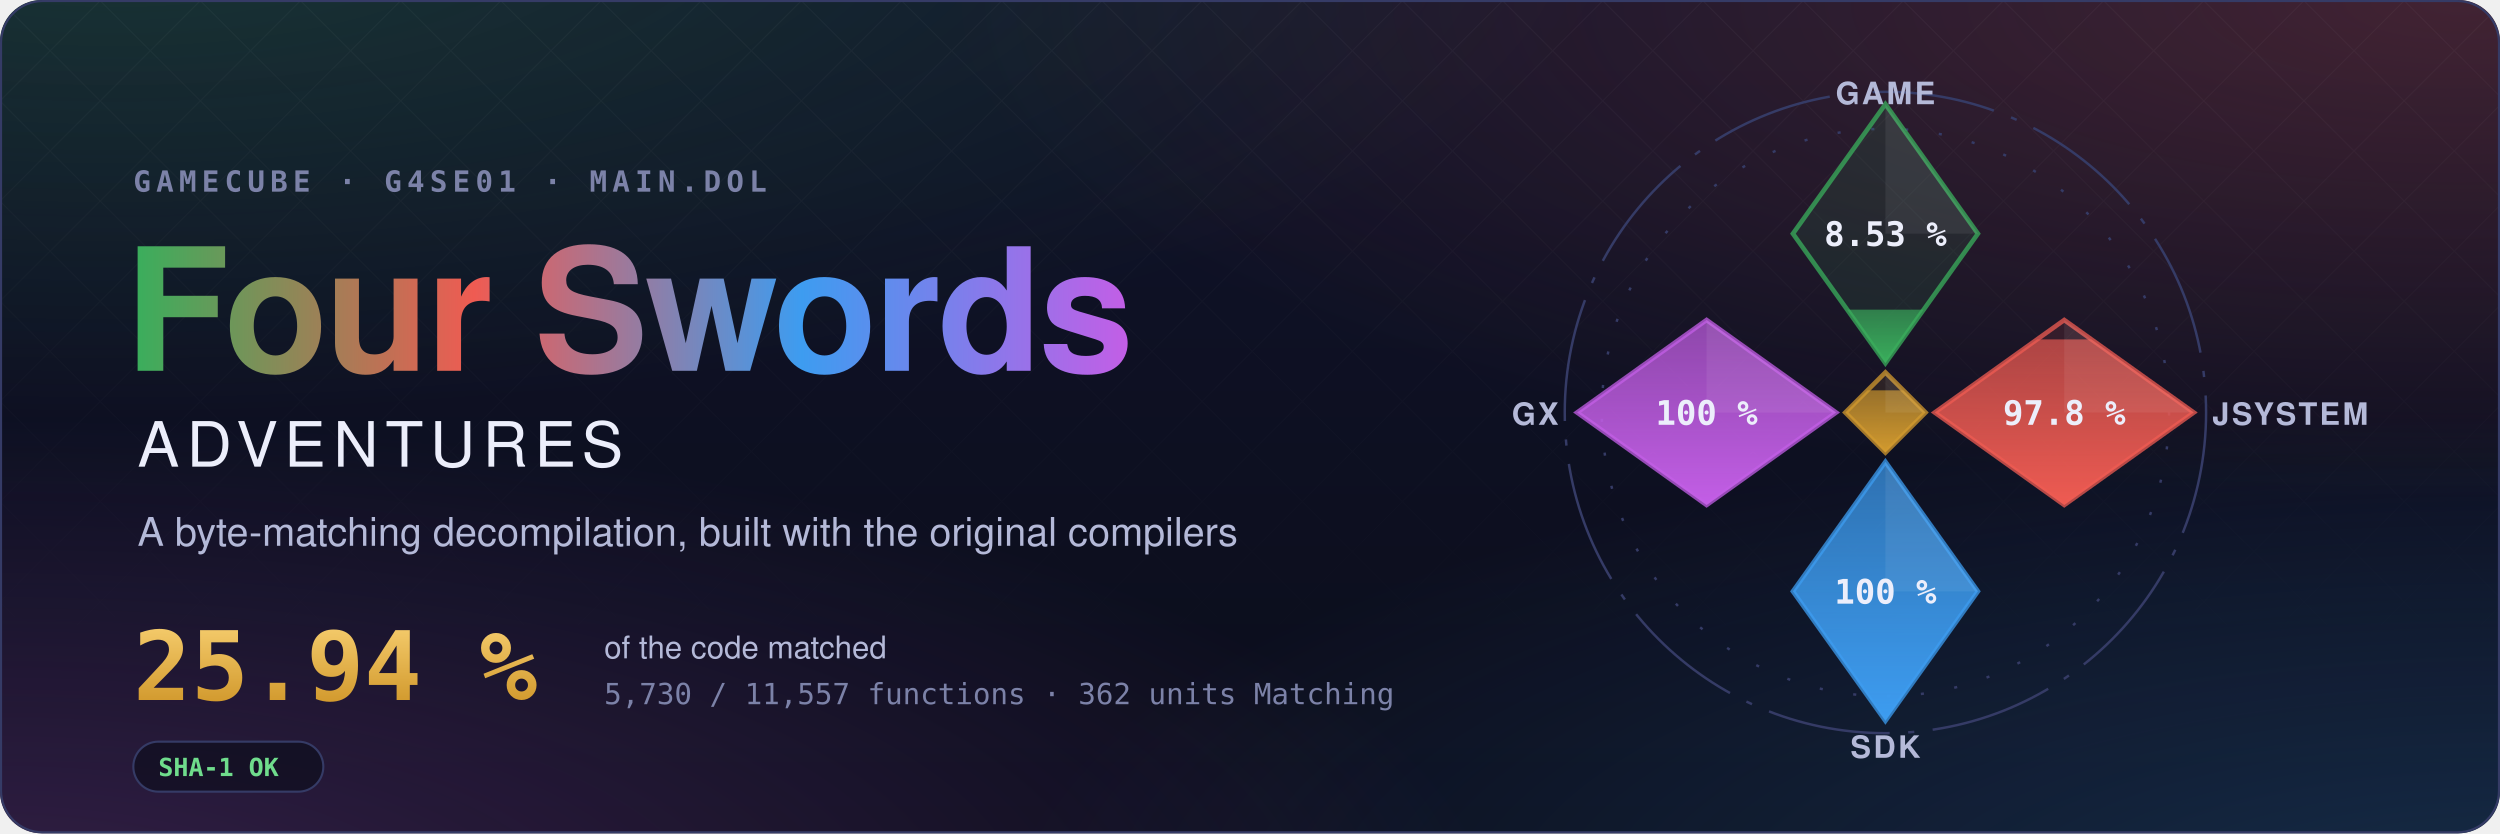
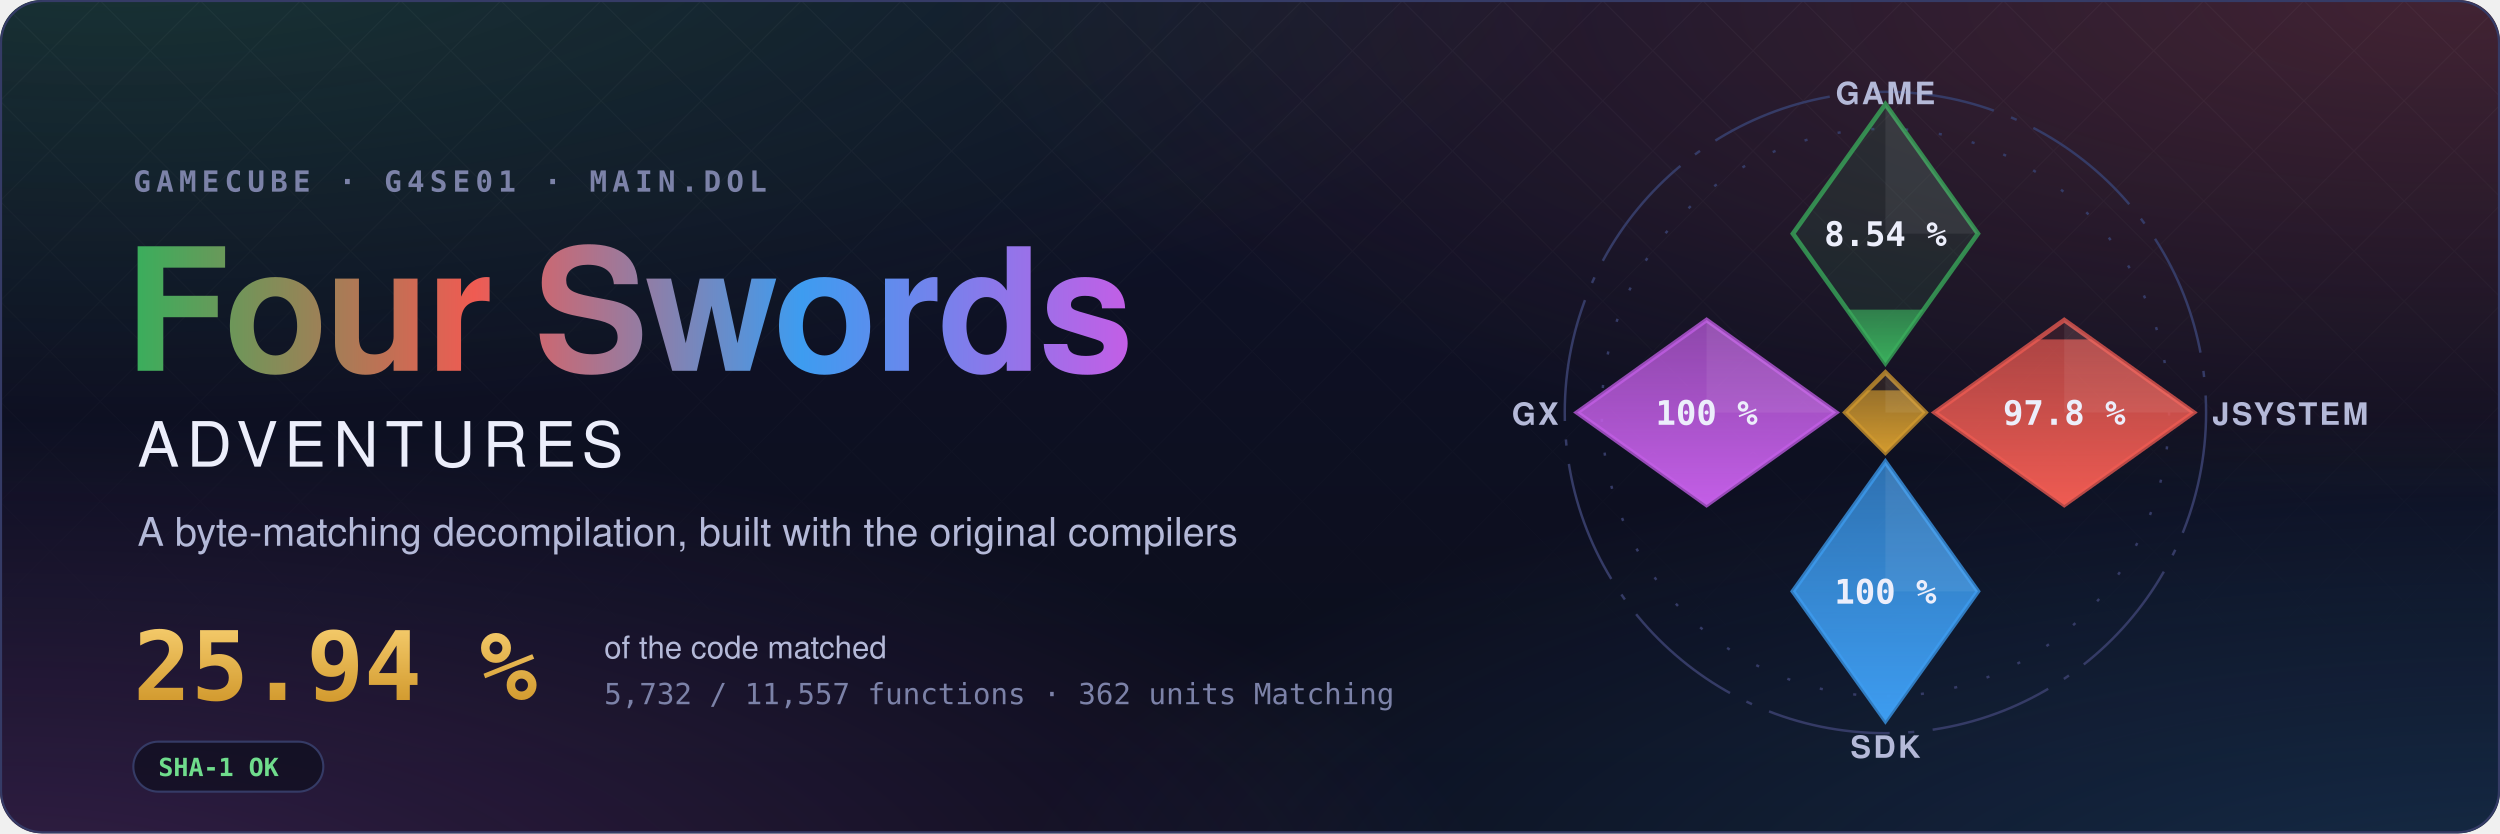
- <svg xmlns="http://www.w3.org/2000/svg" width="1200" height="400" viewBox="0 0 1200 400" role="img" aria-label="Four Swords Adventures decompilation: 25.94 % of the code matched, 5,730 of 11,557 functions">
+ <svg xmlns="http://www.w3.org/2000/svg" width="1200" height="400" viewBox="0 0 1200 400" role="img" aria-label="Four Swords Adventures decompilation: 25.94 % of the code matched, 5,732 of 11,557 functions">
  <style>text { font-family: -apple-system, BlinkMacSystemFont, 'Segoe UI', Helvetica, Arial, sans-serif; } .mono { font-family: ui-monospace, SFMono-Regular, 'SF Mono', Menlo, Consolas, monospace; } .spin { transform-box: fill-box; transform-origin: center; animation: spin 90s linear infinite; } @keyframes spin { to { transform: rotate(360deg); } } .rise { transform-box: fill-box; transform-origin: 50% 100%; animation: rise 1.6s cubic-bezier(.2,.8,.2,1) both; } @keyframes rise { from { transform: scaleY(0); } } @media (prefers-reduced-motion: reduce) { * { animation: none !important; } }</style>
  <defs>
    <radialGradient id="glow0" cx="0.05" cy="-0.1" r="0.6">
      <stop offset="0" stop-color="#3aae5c" stop-opacity="0.22" />
      <stop offset="1" stop-color="#3aae5c" stop-opacity="0" />
    </radialGradient>
    <radialGradient id="glow1" cx="0.98" cy="0.0" r="0.6">
      <stop offset="0" stop-color="#ef5b52" stop-opacity="0.22" />
      <stop offset="1" stop-color="#ef5b52" stop-opacity="0" />
    </radialGradient>
    <radialGradient id="glow2" cx="1.0" cy="1.1" r="0.6">
      <stop offset="0" stop-color="#3d9cf0" stop-opacity="0.22" />
      <stop offset="1" stop-color="#3d9cf0" stop-opacity="0" />
    </radialGradient>
    <radialGradient id="glow3" cx="0.0" cy="1.1" r="0.6">
      <stop offset="0" stop-color="#c35ee6" stop-opacity="0.22" />
      <stop offset="1" stop-color="#c35ee6" stop-opacity="0" />
    </radialGradient>
    <linearGradient id="sky" x1="0" y1="0" x2="0" y2="1">
      <stop offset="0" stop-color="#10132a" />
      <stop offset="1" stop-color="#0b0d1a" />
    </linearGradient>
    <linearGradient id="four" x1="0" y1="0" x2="1" y2="0">
      <stop offset="0" stop-color="#3aae5c" />
      <stop offset="0.34" stop-color="#ef5b52" />
      <stop offset="0.67" stop-color="#3d9cf0" />
      <stop offset="1" stop-color="#c35ee6" />
    </linearGradient>
    <linearGradient id="goldtext" x1="0" y1="0" x2="0" y2="1">
      <stop offset="0" stop-color="#f3c969" />
      <stop offset="1" stop-color="#d29a2e" />
    </linearGradient>
    <pattern id="lattice" width="34" height="34" patternUnits="userSpaceOnUse" patternTransform="rotate(45)">
      <path d="M0 0H34M0 0V34" stroke="#fff" stroke-opacity="0.035" />
    </pattern>
    <linearGradient id="fade" x1="0" y1="0" x2="0" y2="1">
      <stop offset="0" stop-color="#fff" />
      <stop offset="0.8" stop-color="#fff" stop-opacity="0" />
    </linearGradient>
    <mask id="fadeMask">
      <rect width="1200" height="400" fill="url(#fade)" />
    </mask>
    <clipPath id="card">
      <rect width="1200" height="400" rx="20" />
    </clipPath>
  </defs>
  <g clip-path="url(#card)">
    <rect width="1200" height="400" fill="url(#sky)" />
    <rect width="1200" height="400" fill="url(#glow0)" />
    <rect width="1200" height="400" fill="url(#glow1)" />
    <rect width="1200" height="400" fill="url(#glow2)" />
    <rect width="1200" height="400" fill="url(#glow3)" />
    <rect width="1200" height="400" fill="url(#lattice)" mask="url(#fadeMask)" />
  </g>
  <rect x="0.5" y="0.5" width="1199" height="399" rx="20" fill="none" stroke="#353b66" />
  <text x="64" y="92" class="mono" font-size="14" font-weight="600" letter-spacing="0.18em" fill="#7c82a8">GAMECUBE · G4SE01 · MAIN.DOL</text>
  <text x="60" y="178" font-size="82" font-weight="700" letter-spacing="-1.5" fill="url(#four)">Four Swords</text>
  <text x="66" y="224" font-size="30" font-weight="500" letter-spacing="0.12em" fill="#eceefb">ADVENTURES</text>
  <text x="66" y="262" font-size="19" fill="#b4b9d8">A byte-matching decompilation, built with the original compilers</text>
  <text x="64" y="336" class="mono" font-size="46" font-weight="700" fill="url(#goldtext)">25.94 %</text>
  <text x="290" y="316" font-size="15" fill="#b4b9d8">of the code matched</text>
-   <text x="290" y="338" class="mono" font-size="14" fill="#7c82a8">5,730 / 11,557 functions · 362 units Matching</text>
+   <text x="290" y="338" class="mono" font-size="14" fill="#7c82a8">5,732 / 11,557 functions · 362 units Matching</text>
  <g transform="translate(64 356)">
    <rect width="91.2" height="24" rx="12" fill="#0b0d1a" fill-opacity="0.6" stroke="#353b66" />
    <text x="12" y="16.5" class="mono" font-size="12" font-weight="600" fill="#6fdc8c">SHA-1 OK</text>
  </g>
  <defs>
    <clipPath id="ec-game">
      <path d="M0 -100L30 -58L0 -16L-30 -58Z" />
    </clipPath>
    <linearGradient id="eg-game" x1="0" y1="1" x2="0" y2="0">
      <stop offset="0" stop-color="#3aae5c" />
      <stop offset="1" stop-color="#3aae5c" stop-opacity="0.65" />
    </linearGradient>
    <clipPath id="ec-jsystem">
      <path d="M58 -30L100 0L58 30L16 0Z" />
    </clipPath>
    <linearGradient id="eg-jsystem" x1="0" y1="1" x2="0" y2="0">
      <stop offset="0" stop-color="#ef5b52" />
      <stop offset="1" stop-color="#ef5b52" stop-opacity="0.65" />
    </linearGradient>
    <clipPath id="ec-sdk">
      <path d="M0 16L30 58L0 100L-30 58Z" />
    </clipPath>
    <linearGradient id="eg-sdk" x1="0" y1="1" x2="0" y2="0">
      <stop offset="0" stop-color="#3d9cf0" />
      <stop offset="1" stop-color="#3d9cf0" stop-opacity="0.65" />
    </linearGradient>
    <clipPath id="ec-gx">
      <path d="M-58 -30L-16 0L-58 30L-100 0Z" />
    </clipPath>
    <linearGradient id="eg-gx" x1="0" y1="1" x2="0" y2="0">
      <stop offset="0" stop-color="#c35ee6" />
      <stop offset="1" stop-color="#c35ee6" stop-opacity="0.65" />
    </linearGradient>
    <clipPath id="ec-runtime">
      <path d="M0 -13L13 0L0 13L-13 0Z" />
    </clipPath>
    <linearGradient id="eg-runtime" x1="0" y1="1" x2="0" y2="0">
      <stop offset="0" stop-color="#d29a2e" />
      <stop offset="1" stop-color="#d29a2e" stop-opacity="0.65" />
    </linearGradient>
  </defs>
  <g transform="translate(905 198) scale(1.48)">
    <circle class="spin" r="104" fill="none" stroke="#353b66" stroke-width="0.8" stroke-dasharray="40 6 2 6" />
    <circle r="92" fill="none" stroke="#353b66" stroke-width="0.8" stroke-dasharray="1 10" />
    <path d="M0 -100L30 -58L0 -16L-30 -58Z" fill="#3aae5c" fill-opacity="0.12" stroke="#3aae5c" stroke-opacity="0.75" stroke-width="1.5" />
    <g clip-path="url(#ec-game)">
-       <rect class="rise" style="animation-delay:0.20s" x="-30" y="-33.35" width="60" height="17.35" fill="url(#eg-game)" />
+       <rect class="rise" style="animation-delay:0.20s" x="-30" y="-33.36" width="60" height="17.36" fill="url(#eg-game)" />
    </g>
    <path d="M0 -100L30 -58L0 -58Z" fill="#fff" fill-opacity="0.07" />
-     <text x="0" y="-54" text-anchor="middle" font-size="11" font-weight="700" fill="#eceefb" class="mono">8.53 %</text>
+     <text x="0" y="-54" text-anchor="middle" font-size="11" font-weight="700" fill="#eceefb" class="mono">8.54 %</text>
    <text x="0" y="-100" text-anchor="middle" font-size="10" font-weight="600" letter-spacing="0.08em" fill="#b4b9d8">GAME</text>
    <path d="M58 -30L100 0L58 30L16 0Z" fill="#ef5b52" fill-opacity="0.12" stroke="#ef5b52" stroke-opacity="0.75" stroke-width="1.5" />
    <g clip-path="url(#ec-jsystem)">
      <rect class="rise" style="animation-delay:0.35s" x="16" y="-23.70" width="84" height="53.70" fill="url(#eg-jsystem)" />
    </g>
    <path d="M58 -30L100 0L58 0Z" fill="#fff" fill-opacity="0.07" />
    <text x="58" y="4" text-anchor="middle" font-size="11" font-weight="700" fill="#eceefb" class="mono">97.8 %</text>
    <text x="106" y="4" text-anchor="start" font-size="10" font-weight="600" letter-spacing="0.08em" fill="#b4b9d8">JSYSTEM</text>
    <path d="M0 16L30 58L0 100L-30 58Z" fill="#3d9cf0" fill-opacity="0.12" stroke="#3d9cf0" stroke-opacity="0.75" stroke-width="1.5" />
    <g clip-path="url(#ec-sdk)">
      <rect class="rise" style="animation-delay:0.50s" x="-30" y="16.00" width="60" height="84.00" fill="url(#eg-sdk)" />
    </g>
    <path d="M0 16L30 58L0 58Z" fill="#fff" fill-opacity="0.07" />
    <text x="0" y="62" text-anchor="middle" font-size="11" font-weight="700" fill="#eceefb" class="mono">100 %</text>
    <text x="0" y="112" text-anchor="middle" font-size="10" font-weight="600" letter-spacing="0.08em" fill="#b4b9d8">SDK</text>
    <path d="M-58 -30L-16 0L-58 30L-100 0Z" fill="#c35ee6" fill-opacity="0.12" stroke="#c35ee6" stroke-opacity="0.75" stroke-width="1.5" />
    <g clip-path="url(#ec-gx)">
      <rect class="rise" style="animation-delay:0.65s" x="-100" y="-30.00" width="84" height="60.00" fill="url(#eg-gx)" />
    </g>
    <path d="M-58 -30L-16 0L-58 0Z" fill="#fff" fill-opacity="0.07" />
    <text x="-58" y="4" text-anchor="middle" font-size="11" font-weight="700" fill="#eceefb" class="mono">100 %</text>
    <text x="-106" y="4" text-anchor="end" font-size="10" font-weight="600" letter-spacing="0.08em" fill="#b4b9d8">GX</text>
    <path d="M0 -13L13 0L0 13L-13 0Z" fill="#d29a2e" fill-opacity="0.12" stroke="#d29a2e" stroke-opacity="0.75" stroke-width="1.5" />
    <g clip-path="url(#ec-runtime)">
      <rect class="rise" style="animation-delay:0.80s" x="-13" y="-7.18" width="26" height="20.18" fill="url(#eg-runtime)" />
    </g>
    <path d="M0 -13L13 0L0 0Z" fill="#fff" fill-opacity="0.07" />
  </g>
</svg>
